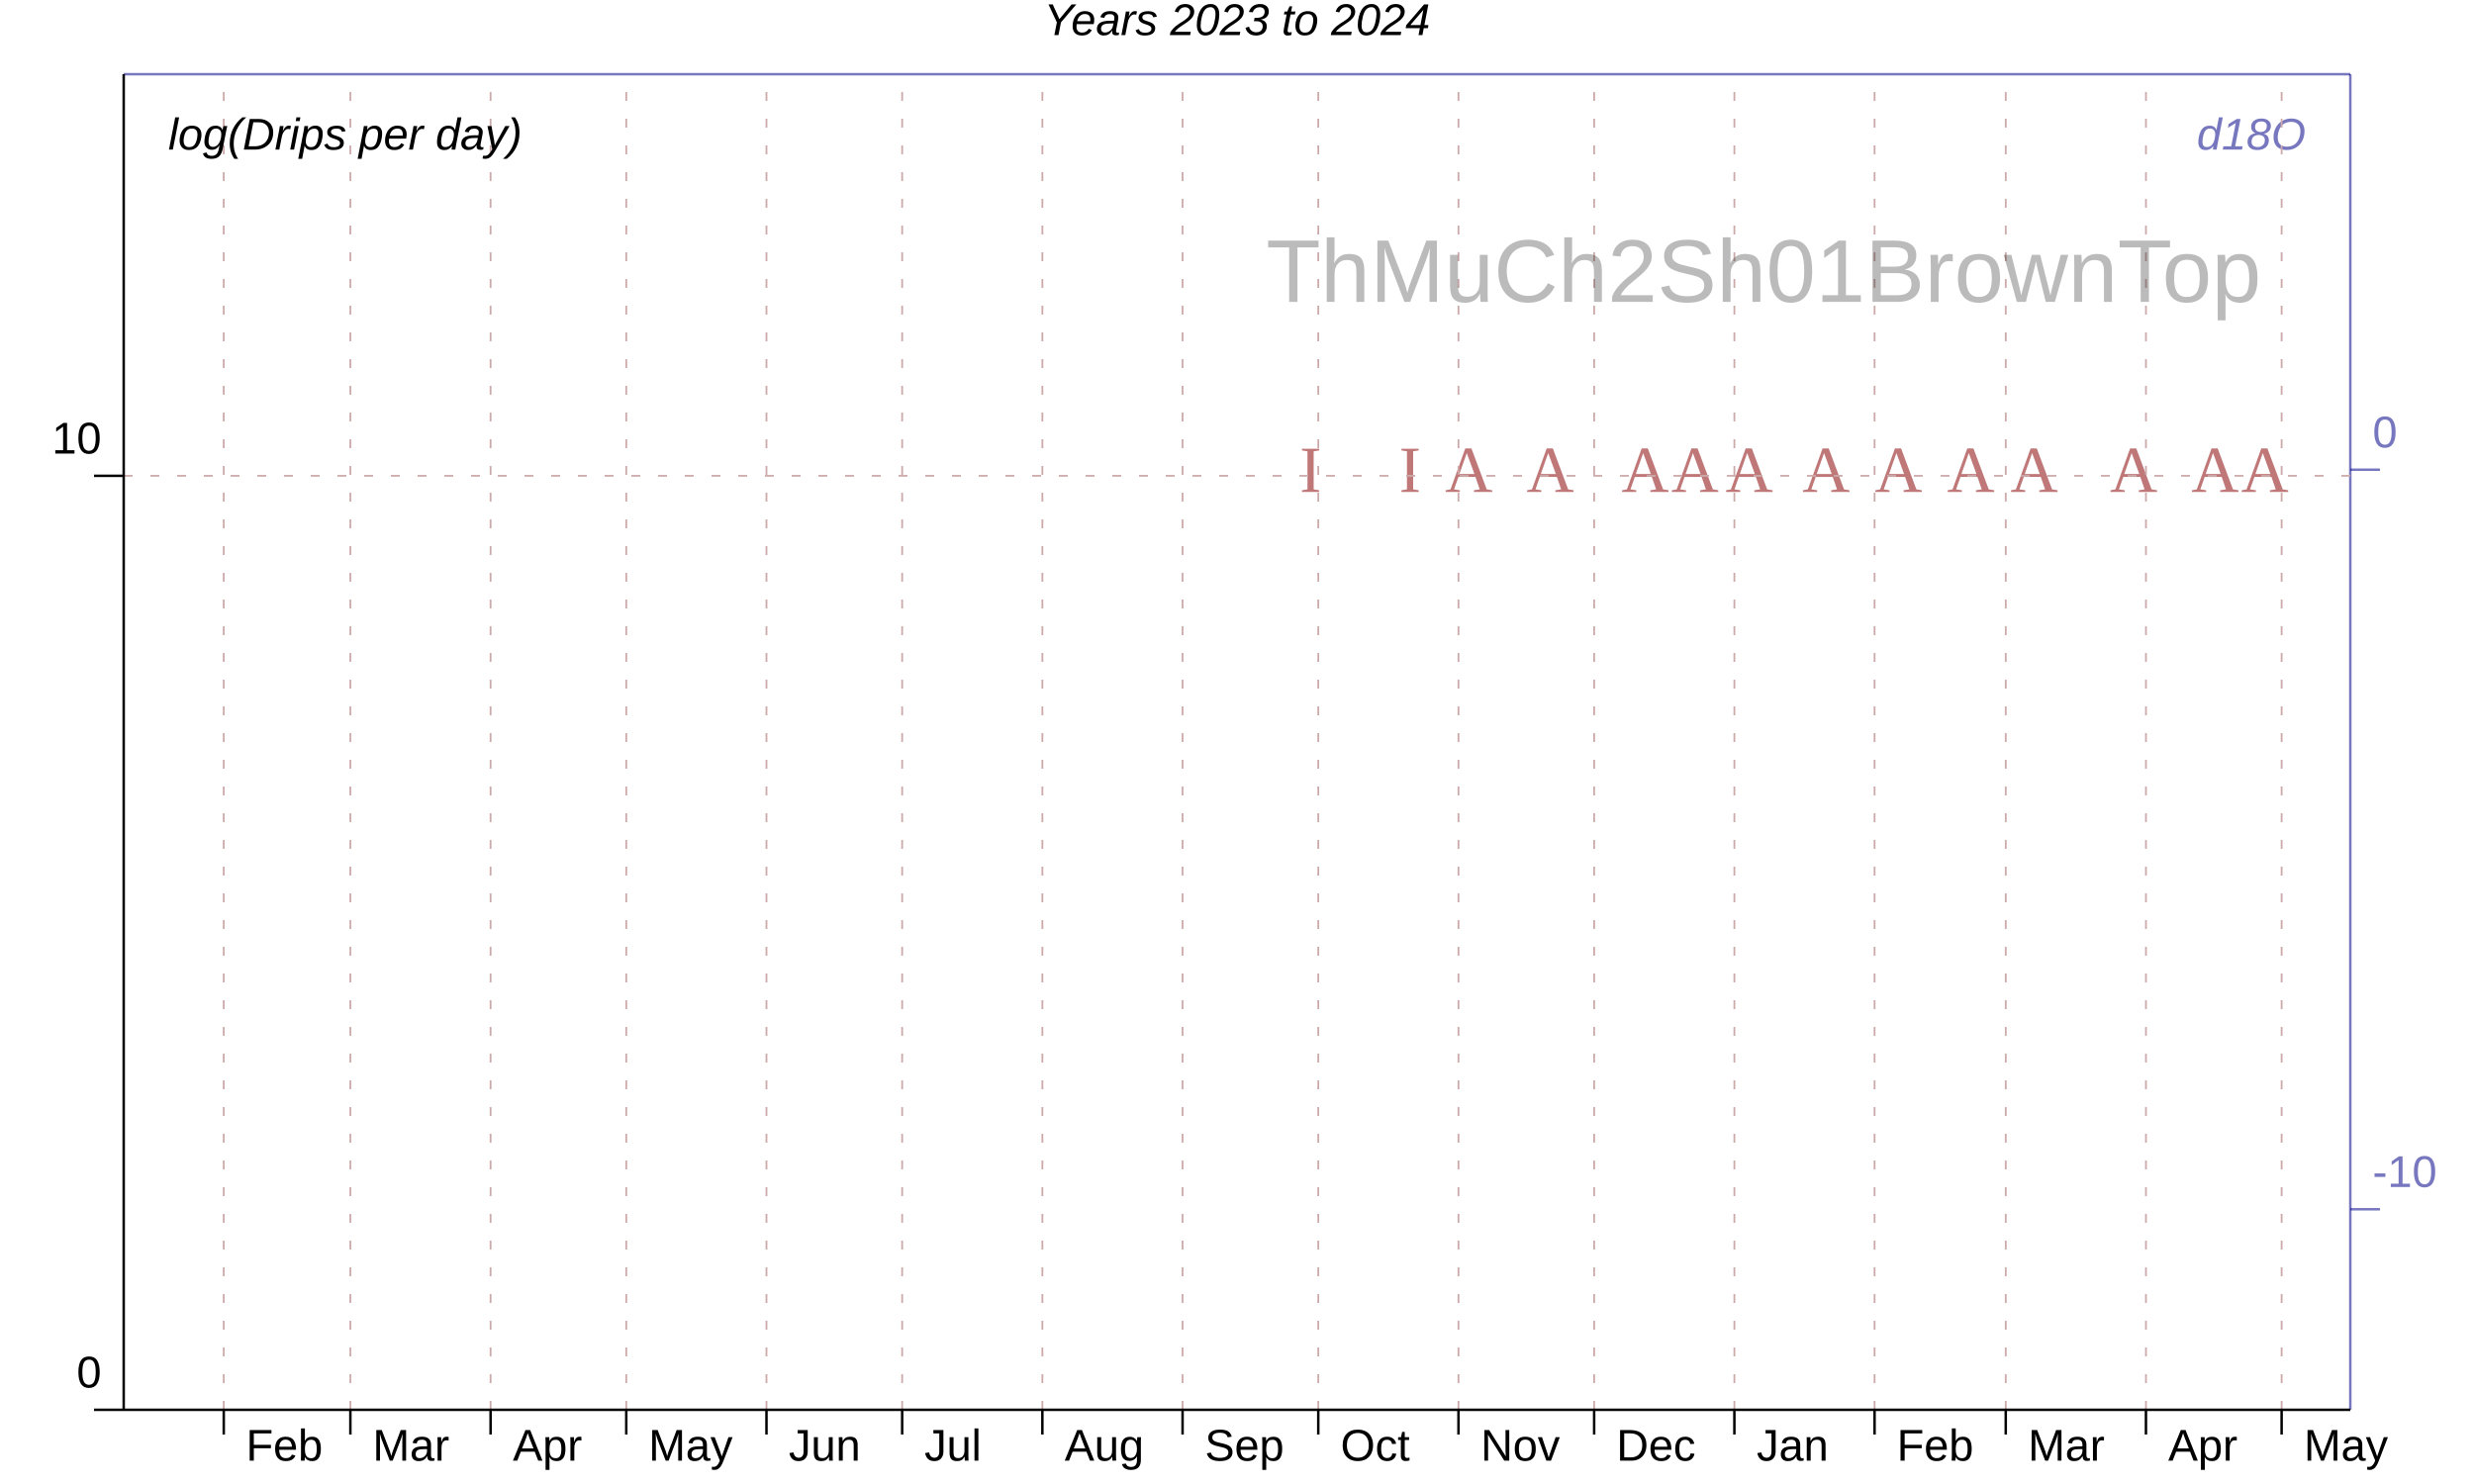
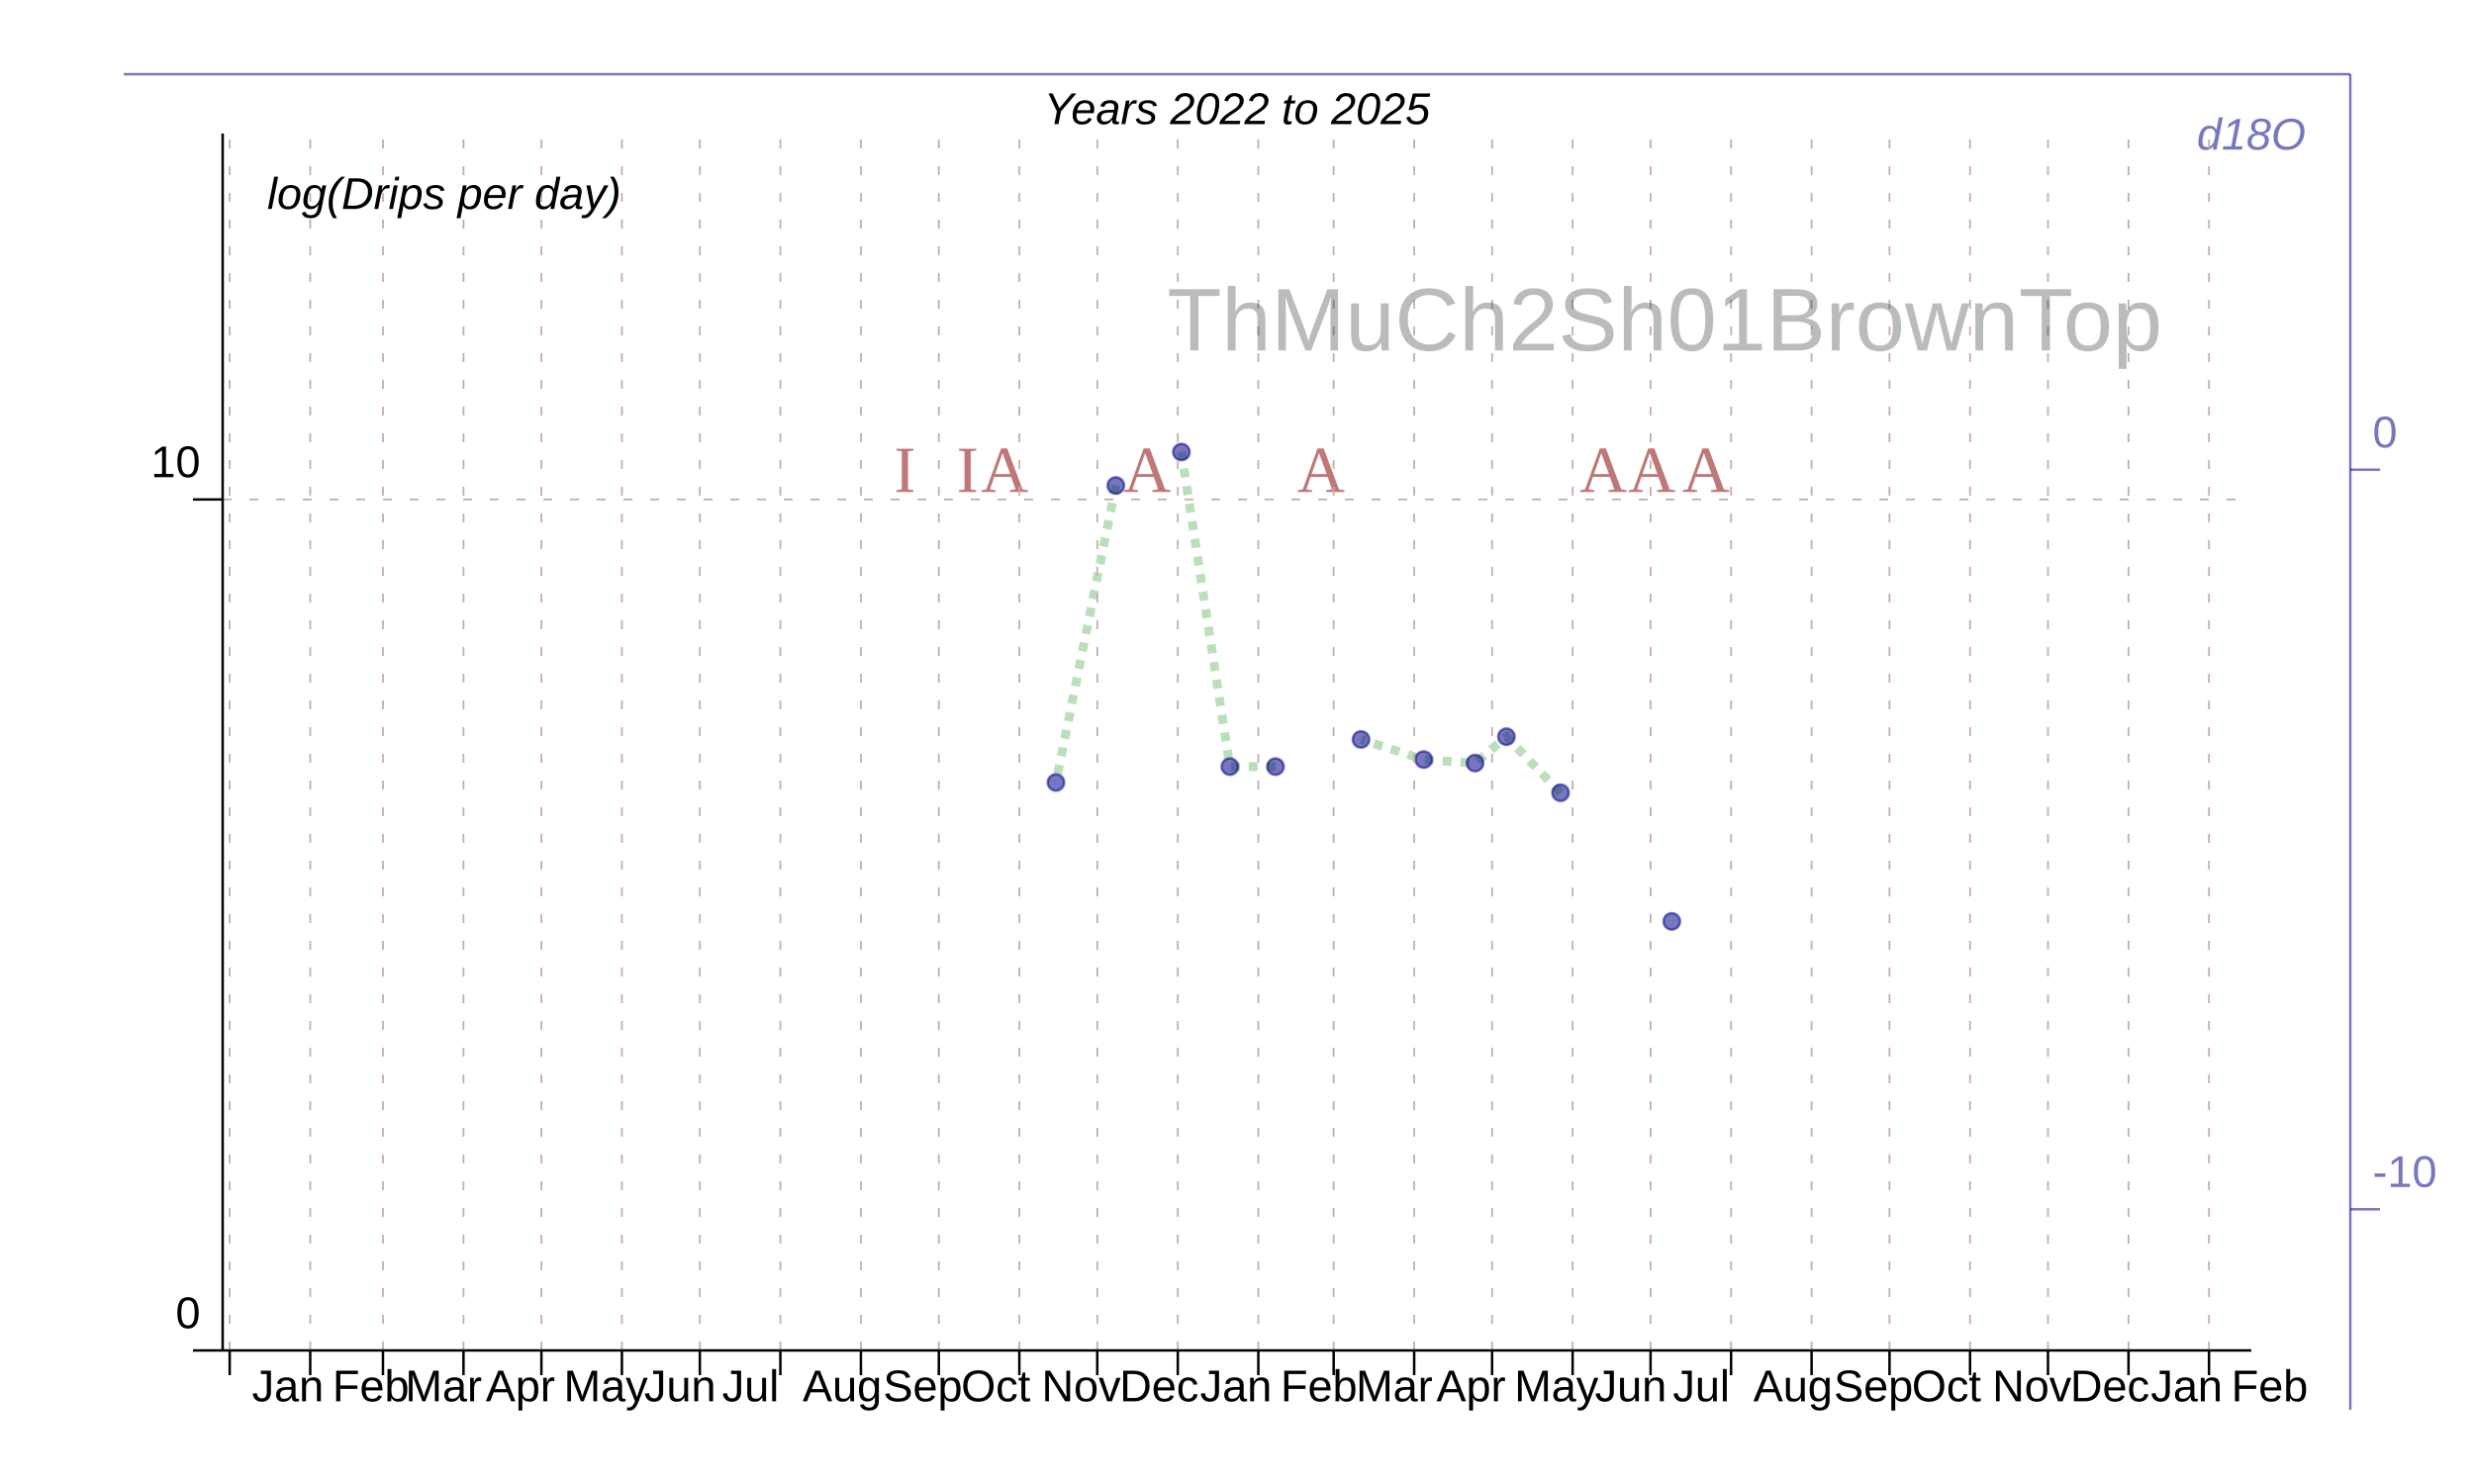
<svg xmlns="http://www.w3.org/2000/svg" version="1.1" viewBox="0 0 1000 600">
  <g>
    <g>
      <g>
        <text dominant-baseline="hanging" dx="-18.0" dy="18.0" fill="#0088" font-family="Arial, sans-serif" font-size="18.0" font-style="italic" stroke="none" text-anchor="end" text-orientation="sideways" x="950.00" y="30.00">d18O</text>
      </g>
      <g>
        <g>
-           <text dominant-baseline="central" fill="#8008" font-size="26.667" stroke="none" text-anchor="middle" tooltip="Vial     Date: 2023-09-29 Comment: Note: - Wasn't monitored before - New gauge installed (with legs) - A bit tricky b/c at the edge - Not enough tubing to connect water collector - `:R19` connected" x="529.72" y="189.91">I</text>
-         </g>
-         <g>
-           <text dominant-baseline="central" fill="#8008" font-size="26.667" stroke="none" text-anchor="middle" tooltip="Vial     Date: 2023-10-21 Comment: Note: - no bottle attached - notes say `:R15`, but unclear how it could have been already attached" x="569.94" y="189.91">I</text>
-         </g>
-         <g>
-           <text dominant-baseline="central" fill="#8008" font-size="26.667" stroke="none" text-anchor="middle" tooltip="Vial    :START Date: 2023-11-03 Comment: Nong: `Just installed the bottle`" vial="START" x="593.71" y="189.91">A</text>
-         </g>
-         <g>
-           <text dominant-baseline="central" fill="#8008" font-size="26.667" stroke="none" text-anchor="middle" tooltip="Vial    :ANKZ Date: 2023-11-21 Comment: Nong: `Just installed the bottle` - little water" vial="ANKZ" x="626.62" y="189.91">A</text>
-         </g>
-         <g>
-           <text dominant-baseline="central" fill="#8008" font-size="26.667" stroke="none" text-anchor="middle" tooltip="Vial    :AHUQ Date: 2023-12-12 Comment: " vial="AHUQ" x="665.01" y="189.91">A</text>
-         </g>
-         <g>
-           <text dominant-baseline="central" fill="#8008" font-size="26.667" stroke="none" text-anchor="middle" tooltip="Vial    :AYEC Date: 2023-12-23 Comment: " vial="AYEC" x="685.12" y="189.91">A</text>
-         </g>
-         <g>
-           <text dominant-baseline="central" fill="#8008" font-size="26.667" stroke="none" text-anchor="middle" tooltip="Vial    :AAXP Date: 2024-01-04 Comment: " vial="AAXP" x="707.05" y="189.91">A</text>
-         </g>
-         <g>
-           <text dominant-baseline="central" fill="#8008" font-size="26.667" stroke="none" text-anchor="middle" tooltip="Vial    :AEQE Date: 2024-01-21 Comment: " vial="AEQE" x="738.13" y="189.91">A</text>
-         </g>
-         <g>
-           <text dominant-baseline="central" fill="#8008" font-size="26.667" stroke="none" text-anchor="middle" tooltip="Vial    :AEQE Date: 2024-02-06 Comment: TODO: Logger not changed! Still `:R15` Ask Nong" vial="AEQE" x="767.38" y="189.91">A</text>
-         </g>
-         <g>
-           <text dominant-baseline="central" fill="#8008" font-size="26.667" stroke="none" text-anchor="middle" tooltip="Vial    :ASWD Date: 2024-02-22 Comment: " vial="ASWD" x="796.63" y="189.91">A</text>
-         </g>
-         <g>
-           <text dominant-baseline="central" fill="#8008" font-size="26.667" stroke="none" text-anchor="middle" tooltip="Vial    :ARDU Date: 2024-03-07 Comment: " vial="ARDU" x="822.23" y="189.91">A</text>
-         </g>
-         <g>
-           <text dominant-baseline="central" fill="#8008" font-size="26.667" stroke="none" text-anchor="middle" tooltip="Vial    :AZKJ Date: 2024-03-29 Comment: " vial="AZKJ" x="862.45" y="189.91">A</text>
-         </g>
-         <g>
-           <text dominant-baseline="central" fill="#8008" font-size="26.667" stroke="none" text-anchor="middle" tooltip="Vial    :AMDX Date: 2024-04-16 Comment: " vial="AMDX" x="895.35" y="189.91">A</text>
-         </g>
-         <g>
-           <text dominant-baseline="central" fill="#8008" font-size="26.667" stroke="none" text-anchor="middle" tooltip="Vial    :ARMU Date: 2024-04-27 Comment: SD Card doesn't read!! Weird.. last time it was the same logger. Maybe he didn't change it" vial="ARMU" x="915.46" y="189.91">A</text>
-         </g>
-       </g>
-       <g>
- </g>
+           <text dominant-baseline="central" fill="#8008" font-size="26.667" stroke="none" text-anchor="middle" tooltip="Vial     Date: 2023-09-29 Comment: Note: - Wasn't monitored before - New gauge installed (with legs) - A bit tricky b/c at the edge - Not enough tubing to connect water collector - `:R19` connected" x="365.75" y="189.91">I</text>
+         </g>
+         <g>
+           <text dominant-baseline="central" fill="#8008" font-size="26.667" stroke="none" text-anchor="middle" tooltip="Vial     Date: 2023-10-21 Comment: Note: - no bottle attached - notes say `:R15`, but unclear how it could have been already attached" x="391.10" y="189.91">I</text>
+         </g>
+         <g>
+           <text dominant-baseline="central" fill="#8008" font-size="26.667" stroke="none" text-anchor="middle" tooltip="Vial    :START Date: 2023-11-03 Comment: Nong: `Just installed the bottle`" vial="START" x="406.08" y="189.91">A</text>
+         </g>
+         <g>
+           <text dominant-baseline="central" fill="#8008" font-size="26.667" stroke="none" text-anchor="middle" tooltip="Vial    :AYEC Date: 2023-12-23 Comment: " vial="AYEC" x="463.70" y="189.91">A</text>
+         </g>
+         <g>
+           <text dominant-baseline="central" fill="#8008" font-size="26.667" stroke="none" text-anchor="middle" tooltip="Vial    :ASWD Date: 2024-02-22 Comment: " vial="ASWD" x="533.99" y="189.91">A</text>
+         </g>
+         <g>
+           <text dominant-baseline="central" fill="#8008" font-size="26.667" stroke="none" text-anchor="middle" tooltip="Vial    :ALSC Date: 2024-05-31 Comment: " vial="ALSC" x="648.08" y="189.91">A</text>
+         </g>
+         <g>
+           <text dominant-baseline="central" fill="#8008" font-size="26.667" stroke="none" text-anchor="middle" tooltip="Vial    :ALSC Date: 2024-06-17 Comment: Not in the images.. Not sure why" vial="ALSC" x="667.67" y="189.91">A</text>
+         </g>
+         <g>
+           <text dominant-baseline="central" fill="#8008" font-size="26.667" stroke="none" text-anchor="middle" tooltip="Vial    :NONE Date: 2024-07-06 Comment: " vial="NONE" x="689.56" y="189.91">A</text>
+         </g>
+       </g>
+       <polyline fill="none" points="675.74,372.53" stroke-dasharray="3.6 3.6" stroke-width="3.6" stroke="#0804" />
+       <polyline fill="none" points="630.79,320.53 608.90,297.86 596.22,308.52 575.48,307.10 550.13,298.97" stroke-dasharray="3.6 3.6" stroke-width="3.6" stroke="#0804" />
+       <polyline fill="none" points="515.56,309.95 497.12,309.95 477.53,182.76" stroke-dasharray="3.6 3.6" stroke-width="3.6" stroke="#0804" />
+       <polyline fill="none" points="451.02,196.29 426.82,316.36" stroke-dasharray="3.6 3.6" stroke-width="3.6" stroke="#0804" />
+       <g>
+         <g>
+           <circle cx="426.82" cy="316.36" fill="#0088" r="3.333" stroke="#0088" tooltip="Vial    :ANKZ Date: 2023-11-21 Comment: Nong: `Just installed the bottle` - little water" vial="ANKZ" />
+         </g>
+         <g>
+           <circle cx="451.02" cy="196.29" fill="#0088" r="3.333" stroke="#0088" tooltip="Vial    :AHUQ Date: 2023-12-12 Comment: " vial="AHUQ" />
+         </g>
+         <g>
+           <circle cx="477.53" cy="182.76" fill="#0088" r="3.333" stroke="#0088" tooltip="Vial    :AAXP Date: 2024-01-04 Comment: " vial="AAXP" />
+         </g>
+         <g>
+           <circle cx="497.12" cy="309.95" fill="#0088" r="3.333" stroke="#0088" tooltip="Vial    :AEQE Date: 2024-01-21 Comment: " vial="AEQE" />
+         </g>
+         <g>
+           <circle cx="515.56" cy="309.95" fill="#0088" r="3.333" stroke="#0088" tooltip="Vial    :AEQE Date: 2024-02-06 Comment: TODO: Logger not changed! Still `:R15` Ask Nong" vial="AEQE" />
+         </g>
+         <g>
+           <circle cx="550.13" cy="298.97" fill="#0088" r="3.333" stroke="#0088" tooltip="Vial    :ARDU Date: 2024-03-07 Comment: " vial="ARDU" />
+         </g>
+         <g>
+           <circle cx="575.48" cy="307.10" fill="#0088" r="3.333" stroke="#0088" tooltip="Vial    :AZKJ Date: 2024-03-29 Comment: " vial="AZKJ" />
+         </g>
+         <g>
+           <circle cx="596.22" cy="308.52" fill="#0088" r="3.333" stroke="#0088" tooltip="Vial    :AMDX Date: 2024-04-16 Comment: " vial="AMDX" />
+         </g>
+         <g>
+           <circle cx="608.90" cy="297.86" fill="#0088" r="3.333" stroke="#0088" tooltip="Vial    :ARMU Date: 2024-04-27 Comment: SD Card doesn't read!! Weird.. last time it was the same logger. Maybe he didn't change it" vial="ARMU" />
+         </g>
+         <g>
+           <circle cx="630.79" cy="320.53" fill="#0088" r="3.333" stroke="#0088" tooltip="Vial    :AVSU Date: 2024-05-16 Comment: " vial="AVSU" />
+         </g>
+         <g>
+           <circle cx="675.74" cy="372.53" fill="#0088" r="3.333" stroke="#0088" tooltip="Vial    :AATV Date: 2024-06-24 Comment: " vial="AATV" />
+         </g>
+       </g>
      <g stroke="#0088">
-         <line x1="922.24" x2="922.24" y1="30.00" y2="30.00" />
-         <line x1="867.40" x2="867.40" y1="30.00" y2="30.00" />
-         <line x1="810.73" x2="810.73" y1="30.00" y2="30.00" />
-         <line x1="757.71" x2="757.71" y1="30.00" y2="30.00" />
-         <line x1="701.04" x2="701.04" y1="30.00" y2="30.00" />
-         <line x1="644.36" x2="644.36" y1="30.00" y2="30.00" />
-         <line x1="589.52" x2="589.52" y1="30.00" y2="30.00" />
-         <line x1="532.85" x2="532.85" y1="30.00" y2="30.00" />
-         <line x1="478.00" x2="478.00" y1="30.00" y2="30.00" />
-         <line x1="421.33" x2="421.33" y1="30.00" y2="30.00" />
-         <line x1="364.66" x2="364.66" y1="30.00" y2="30.00" />
-         <line x1="309.81" x2="309.81" y1="30.00" y2="30.00" />
-         <line x1="253.14" x2="253.14" y1="30.00" y2="30.00" />
-         <line x1="198.30" x2="198.30" y1="30.00" y2="30.00" />
-         <line x1="141.62" x2="141.62" y1="30.00" y2="30.00" />
-         <line x1="90.44" x2="90.44" y1="30.00" y2="30.00" />
+         <line x1="931.23" x2="931.23" y1="30.00" y2="30.00" />
+         <line x1="895.50" x2="895.50" y1="30.00" y2="30.00" />
+         <line x1="859.78" x2="859.78" y1="30.00" y2="30.00" />
+         <line x1="825.21" x2="825.21" y1="30.00" y2="30.00" />
+         <line x1="789.48" x2="789.48" y1="30.00" y2="30.00" />
+         <line x1="754.91" x2="754.91" y1="30.00" y2="30.00" />
+         <line x1="719.19" x2="719.19" y1="30.00" y2="30.00" />
+         <line x1="683.47" x2="683.47" y1="30.00" y2="30.00" />
+         <line x1="648.90" x2="648.90" y1="30.00" y2="30.00" />
+         <line x1="613.17" x2="613.17" y1="30.00" y2="30.00" />
+         <line x1="578.60" x2="578.60" y1="30.00" y2="30.00" />
+         <line x1="542.88" x2="542.88" y1="30.00" y2="30.00" />
+         <line x1="509.46" x2="509.46" y1="30.00" y2="30.00" />
+         <line x1="473.74" x2="473.74" y1="30.00" y2="30.00" />
+         <line x1="438.01" x2="438.01" y1="30.00" y2="30.00" />
+         <line x1="403.44" x2="403.44" y1="30.00" y2="30.00" />
+         <line x1="367.72" x2="367.72" y1="30.00" y2="30.00" />
+         <line x1="333.15" x2="333.15" y1="30.00" y2="30.00" />
+         <line x1="297.42" x2="297.42" y1="30.00" y2="30.00" />
+         <line x1="261.70" x2="261.70" y1="30.00" y2="30.00" />
+         <line x1="227.13" x2="227.13" y1="30.00" y2="30.00" />
+         <line x1="191.41" x2="191.41" y1="30.00" y2="30.00" />
+         <line x1="156.83" x2="156.83" y1="30.00" y2="30.00" />
+         <line x1="121.11" x2="121.11" y1="30.00" y2="30.00" />
+         <line x1="88.84" x2="88.84" y1="30.00" y2="30.00" />
+         <line x1="53.12" x2="53.12" y1="30.00" y2="30.00" />
        <g fill="none" font-family="Arial, sans-serif" font-size="18.0" stroke="none" text-anchor="start" transform="translate(9.0 0.0)">
-           <text x="922.24" y="23.74">May</text>
-           <text x="867.40" y="23.74">Apr</text>
-           <text x="810.73" y="23.74">Mar</text>
-           <text x="757.71" y="23.74">Feb</text>
-           <text x="701.04" y="23.74">Jan</text>
-           <text x="644.36" y="23.74">Dec</text>
-           <text x="589.52" y="23.74">Nov</text>
-           <text x="532.85" y="23.74">Oct</text>
-           <text x="478.00" y="23.74">Sep</text>
-           <text x="421.33" y="23.74">Aug</text>
-           <text x="364.66" y="23.74">Jul</text>
-           <text x="309.81" y="23.74">Jun</text>
-           <text x="253.14" y="23.74">May</text>
-           <text x="198.30" y="23.74">Apr</text>
-           <text x="141.62" y="23.74">Mar</text>
-           <text x="90.44" y="23.74">Feb</text>
+           <text x="931.23" y="23.74">Feb</text>
+           <text x="895.50" y="23.74">Jan</text>
+           <text x="859.78" y="23.74">Dec</text>
+           <text x="825.21" y="23.74">Nov</text>
+           <text x="789.48" y="23.74">Oct</text>
+           <text x="754.91" y="23.74">Sep</text>
+           <text x="719.19" y="23.74">Aug</text>
+           <text x="683.47" y="23.74">Jul</text>
+           <text x="648.90" y="23.74">Jun</text>
+           <text x="613.17" y="23.74">May</text>
+           <text x="578.60" y="23.74">Apr</text>
+           <text x="542.88" y="23.74">Mar</text>
+           <text x="509.46" y="23.74">Feb</text>
+           <text x="473.74" y="23.74">Jan</text>
+           <text x="438.01" y="23.74">Dec</text>
+           <text x="403.44" y="23.74">Nov</text>
+           <text x="367.72" y="23.74">Oct</text>
+           <text x="333.15" y="23.74">Sep</text>
+           <text x="297.42" y="23.74">Aug</text>
+           <text x="261.70" y="23.74">Jul</text>
+           <text x="227.13" y="23.74">Jun</text>
+           <text x="191.41" y="23.74">May</text>
+           <text x="156.83" y="23.74">Apr</text>
+           <text x="121.11" y="23.74">Mar</text>
+           <text x="88.84" y="23.74">Feb</text>
+           <text x="53.12" y="23.74">Jan</text>
        </g>
        <line x1="50.00" x2="950.00" y1="30.00" y2="30.00" />
      </g>
      <g stroke="#0088">
        <line x1="950.00" x2="962.00" y1="488.92" y2="488.92" />
        <line x1="950.00" x2="962.00" y1="189.91" y2="189.91" />
        <g fill="#0088" font-family="Arial, sans-serif" font-size="18.0" stroke="none" text-anchor="beginning">
          <text x="959.00" y="479.92">-10</text>
          <text x="959.00" y="180.91">0</text>
        </g>
        <line x1="950.00" x2="950.00" y1="570.00" y2="30.00" />
      </g>
    </g>
    <g>
      <g stroke-dasharray="3.6 7.2" stroke-width="0.72" stroke="#caa">
-         <line x1="922.24" x2="922.24" y1="570.00" y2="30.00" />
-         <line x1="867.40" x2="867.40" y1="570.00" y2="30.00" />
-         <line x1="810.73" x2="810.73" y1="570.00" y2="30.00" />
-         <line x1="757.71" x2="757.71" y1="570.00" y2="30.00" />
-         <line x1="701.04" x2="701.04" y1="570.00" y2="30.00" />
-         <line x1="644.36" x2="644.36" y1="570.00" y2="30.00" />
-         <line x1="589.52" x2="589.52" y1="570.00" y2="30.00" />
-         <line x1="532.85" x2="532.85" y1="570.00" y2="30.00" />
-         <line x1="478.00" x2="478.00" y1="570.00" y2="30.00" />
-         <line x1="421.33" x2="421.33" y1="570.00" y2="30.00" />
-         <line x1="364.66" x2="364.66" y1="570.00" y2="30.00" />
-         <line x1="309.81" x2="309.81" y1="570.00" y2="30.00" />
-         <line x1="253.14" x2="253.14" y1="570.00" y2="30.00" />
-         <line x1="198.30" x2="198.30" y1="570.00" y2="30.00" />
-         <line x1="141.62" x2="141.62" y1="570.00" y2="30.00" />
-         <line x1="90.44" x2="90.44" y1="570.00" y2="30.00" />
-         <line x1="50.00" x2="950.00" y1="570.00" y2="570.00" />
-         <line x1="50.00" x2="950.00" y1="192.38" y2="192.38" />
-       </g>
-       <g>
-         <text dominant-baseline="hanging" dx="-36.0" dy="18.0" fill="#0004" font-family="Arial, sans-serif" font-size="36" stroke="none" text-anchor="end" x="950.00" y="79.09">ThMuCh2Sh01BrownTop</text>
-       </g>
-       <g>
-         <text dominant-baseline="text-bottom" dy="-12.0" fill="black" font-family="Arial, sans-serif" font-size="18.0" font-style="italic" stroke="none" text-anchor="middle" x="500.00" y="30.00">Years 2023 to 2024</text>
-       </g>
-       <g>
-         <text dominant-baseline="hanging" dx="18.0" dy="18.0" fill="black" font-family="Arial, sans-serif" font-size="18.0" font-style="italic" stroke="none" text-anchor="beginning" text-orientation="sideways" x="50.00" y="30.00">log(Drips per day)</text>
+         <line x1="892.89" x2="892.89" y1="546.00" y2="54.00" />
+         <line x1="860.35" x2="860.35" y1="546.00" y2="54.00" />
+         <line x1="827.80" x2="827.80" y1="546.00" y2="54.00" />
+         <line x1="796.30" x2="796.30" y1="546.00" y2="54.00" />
+         <line x1="763.75" x2="763.75" y1="546.00" y2="54.00" />
+         <line x1="732.25" x2="732.25" y1="546.00" y2="54.00" />
+         <line x1="699.71" x2="699.71" y1="546.00" y2="54.00" />
+         <line x1="667.16" x2="667.16" y1="546.00" y2="54.00" />
+         <line x1="635.66" x2="635.66" y1="546.00" y2="54.00" />
+         <line x1="603.11" x2="603.11" y1="546.00" y2="54.00" />
+         <line x1="571.61" x2="571.61" y1="546.00" y2="54.00" />
+         <line x1="539.07" x2="539.07" y1="546.00" y2="54.00" />
+         <line x1="508.62" x2="508.62" y1="546.00" y2="54.00" />
+         <line x1="476.07" x2="476.07" y1="546.00" y2="54.00" />
+         <line x1="443.52" x2="443.52" y1="546.00" y2="54.00" />
+         <line x1="412.02" x2="412.02" y1="546.00" y2="54.00" />
+         <line x1="379.48" x2="379.48" y1="546.00" y2="54.00" />
+         <line x1="347.98" x2="347.98" y1="546.00" y2="54.00" />
+         <line x1="315.43" x2="315.43" y1="546.00" y2="54.00" />
+         <line x1="282.88" x2="282.88" y1="546.00" y2="54.00" />
+         <line x1="251.38" x2="251.38" y1="546.00" y2="54.00" />
+         <line x1="218.84" x2="218.84" y1="546.00" y2="54.00" />
+         <line x1="187.34" x2="187.34" y1="546.00" y2="54.00" />
+         <line x1="154.79" x2="154.79" y1="546.00" y2="54.00" />
+         <line x1="125.39" x2="125.39" y1="546.00" y2="54.00" />
+         <line x1="92.84" x2="92.84" y1="546.00" y2="54.00" />
+         <line x1="90.00" x2="910.00" y1="546.00" y2="546.00" />
+         <line x1="90.00" x2="910.00" y1="201.94" y2="201.94" />
+       </g>
+       <g>
+         <text dominant-baseline="hanging" dx="-36.0" dy="18.0" fill="#0004" font-family="Arial, sans-serif" font-size="36" stroke="none" text-anchor="end" x="910.00" y="98.73">ThMuCh2Sh01BrownTop</text>
+       </g>
+       <g>
+         <text dominant-baseline="text-bottom" dy="0" fill="black" font-family="Arial, sans-serif" font-size="18.0" font-style="italic" stroke="none" text-anchor="middle" x="500.00" y="54.00">Years 2022 to 2025</text>
+       </g>
+       <g>
+         <text dominant-baseline="hanging" dx="18.0" dy="18.0" fill="black" font-family="Arial, sans-serif" font-size="18.0" font-style="italic" stroke="none" text-anchor="beginning" text-orientation="sideways" x="90.00" y="54.00">log(Drips per day)</text>
      </g>
      <polyline fill="none" points="" stroke-dasharray="3.6 3.6" stroke-width="3.6" stroke="none" />
      <g>
</g>
      <g stroke="black">
-         <line x1="922.24" x2="922.24" y1="570.00" y2="580.00" />
-         <line x1="867.40" x2="867.40" y1="570.00" y2="580.00" />
-         <line x1="810.73" x2="810.73" y1="570.00" y2="580.00" />
-         <line x1="757.71" x2="757.71" y1="570.00" y2="580.00" />
-         <line x1="701.04" x2="701.04" y1="570.00" y2="580.00" />
-         <line x1="644.36" x2="644.36" y1="570.00" y2="580.00" />
-         <line x1="589.52" x2="589.52" y1="570.00" y2="580.00" />
-         <line x1="532.85" x2="532.85" y1="570.00" y2="580.00" />
-         <line x1="478.00" x2="478.00" y1="570.00" y2="580.00" />
-         <line x1="421.33" x2="421.33" y1="570.00" y2="580.00" />
-         <line x1="364.66" x2="364.66" y1="570.00" y2="580.00" />
-         <line x1="309.81" x2="309.81" y1="570.00" y2="580.00" />
-         <line x1="253.14" x2="253.14" y1="570.00" y2="580.00" />
-         <line x1="198.30" x2="198.30" y1="570.00" y2="580.00" />
-         <line x1="141.62" x2="141.62" y1="570.00" y2="580.00" />
-         <line x1="90.44" x2="90.44" y1="570.00" y2="580.00" />
+         <line x1="892.89" x2="892.89" y1="546.00" y2="556.00" />
+         <line x1="860.35" x2="860.35" y1="546.00" y2="556.00" />
+         <line x1="827.80" x2="827.80" y1="546.00" y2="556.00" />
+         <line x1="796.30" x2="796.30" y1="546.00" y2="556.00" />
+         <line x1="763.75" x2="763.75" y1="546.00" y2="556.00" />
+         <line x1="732.25" x2="732.25" y1="546.00" y2="556.00" />
+         <line x1="699.71" x2="699.71" y1="546.00" y2="556.00" />
+         <line x1="667.16" x2="667.16" y1="546.00" y2="556.00" />
+         <line x1="635.66" x2="635.66" y1="546.00" y2="556.00" />
+         <line x1="603.11" x2="603.11" y1="546.00" y2="556.00" />
+         <line x1="571.61" x2="571.61" y1="546.00" y2="556.00" />
+         <line x1="539.07" x2="539.07" y1="546.00" y2="556.00" />
+         <line x1="508.62" x2="508.62" y1="546.00" y2="556.00" />
+         <line x1="476.07" x2="476.07" y1="546.00" y2="556.00" />
+         <line x1="443.52" x2="443.52" y1="546.00" y2="556.00" />
+         <line x1="412.02" x2="412.02" y1="546.00" y2="556.00" />
+         <line x1="379.48" x2="379.48" y1="546.00" y2="556.00" />
+         <line x1="347.98" x2="347.98" y1="546.00" y2="556.00" />
+         <line x1="315.43" x2="315.43" y1="546.00" y2="556.00" />
+         <line x1="282.88" x2="282.88" y1="546.00" y2="556.00" />
+         <line x1="251.38" x2="251.38" y1="546.00" y2="556.00" />
+         <line x1="218.84" x2="218.84" y1="546.00" y2="556.00" />
+         <line x1="187.34" x2="187.34" y1="546.00" y2="556.00" />
+         <line x1="154.79" x2="154.79" y1="546.00" y2="556.00" />
+         <line x1="125.39" x2="125.39" y1="546.00" y2="556.00" />
+         <line x1="92.84" x2="92.84" y1="546.00" y2="556.00" />
        <g fill="black" font-family="Arial, sans-serif" font-size="18.0" stroke="none" text-anchor="start" transform="translate(9.0 0.0)">
-           <text x="922.24" y="590.57">May</text>
-           <text x="867.40" y="590.57">Apr</text>
-           <text x="810.73" y="590.57">Mar</text>
-           <text x="757.71" y="590.57">Feb</text>
-           <text x="701.04" y="590.57">Jan</text>
-           <text x="644.36" y="590.57">Dec</text>
-           <text x="589.52" y="590.57">Nov</text>
-           <text x="532.85" y="590.57">Oct</text>
-           <text x="478.00" y="590.57">Sep</text>
-           <text x="421.33" y="590.57">Aug</text>
-           <text x="364.66" y="590.57">Jul</text>
-           <text x="309.81" y="590.57">Jun</text>
-           <text x="253.14" y="590.57">May</text>
-           <text x="198.30" y="590.57">Apr</text>
-           <text x="141.62" y="590.57">Mar</text>
-           <text x="90.44" y="590.57">Feb</text>
-         </g>
-         <line x1="50.00" x2="950.00" y1="570.00" y2="570.00" />
+           <text x="892.89" y="566.57">Feb</text>
+           <text x="860.35" y="566.57">Jan</text>
+           <text x="827.80" y="566.57">Dec</text>
+           <text x="796.30" y="566.57">Nov</text>
+           <text x="763.75" y="566.57">Oct</text>
+           <text x="732.25" y="566.57">Sep</text>
+           <text x="699.71" y="566.57">Aug</text>
+           <text x="667.16" y="566.57">Jul</text>
+           <text x="635.66" y="566.57">Jun</text>
+           <text x="603.11" y="566.57">May</text>
+           <text x="571.61" y="566.57">Apr</text>
+           <text x="539.07" y="566.57">Mar</text>
+           <text x="508.62" y="566.57">Feb</text>
+           <text x="476.07" y="566.57">Jan</text>
+           <text x="443.52" y="566.57">Dec</text>
+           <text x="412.02" y="566.57">Nov</text>
+           <text x="379.48" y="566.57">Oct</text>
+           <text x="347.98" y="566.57">Sep</text>
+           <text x="315.43" y="566.57">Aug</text>
+           <text x="282.88" y="566.57">Jul</text>
+           <text x="251.38" y="566.57">Jun</text>
+           <text x="218.84" y="566.57">May</text>
+           <text x="187.34" y="566.57">Apr</text>
+           <text x="154.79" y="566.57">Mar</text>
+           <text x="125.39" y="566.57">Feb</text>
+           <text x="92.84" y="566.57">Jan</text>
+         </g>
+         <line x1="90.00" x2="910.00" y1="546.00" y2="546.00" />
      </g>
      <g stroke="black">
-         <line x1="50.00" x2="38.00" y1="570.00" y2="570.00" />
-         <line x1="50.00" x2="38.00" y1="192.38" y2="192.38" />
+         <line x1="90.00" x2="78.00" y1="546.00" y2="546.00" />
+         <line x1="90.00" x2="78.00" y1="201.94" y2="201.94" />
        <g fill="black" font-family="Arial, sans-serif" font-size="18.0" stroke="none" text-anchor="end">
-           <text x="41.00" y="561.00">0</text>
-           <text x="41.00" y="183.38">10</text>
-         </g>
-         <line x1="50.00" x2="50.00" y1="570.00" y2="30.00" />
+           <text x="81.00" y="537.00">0</text>
+           <text x="81.00" y="192.94">10</text>
+         </g>
+         <line x1="90.00" x2="90.00" y1="546.00" y2="54.00" />
      </g>
    </g>
  </g>
</svg>
